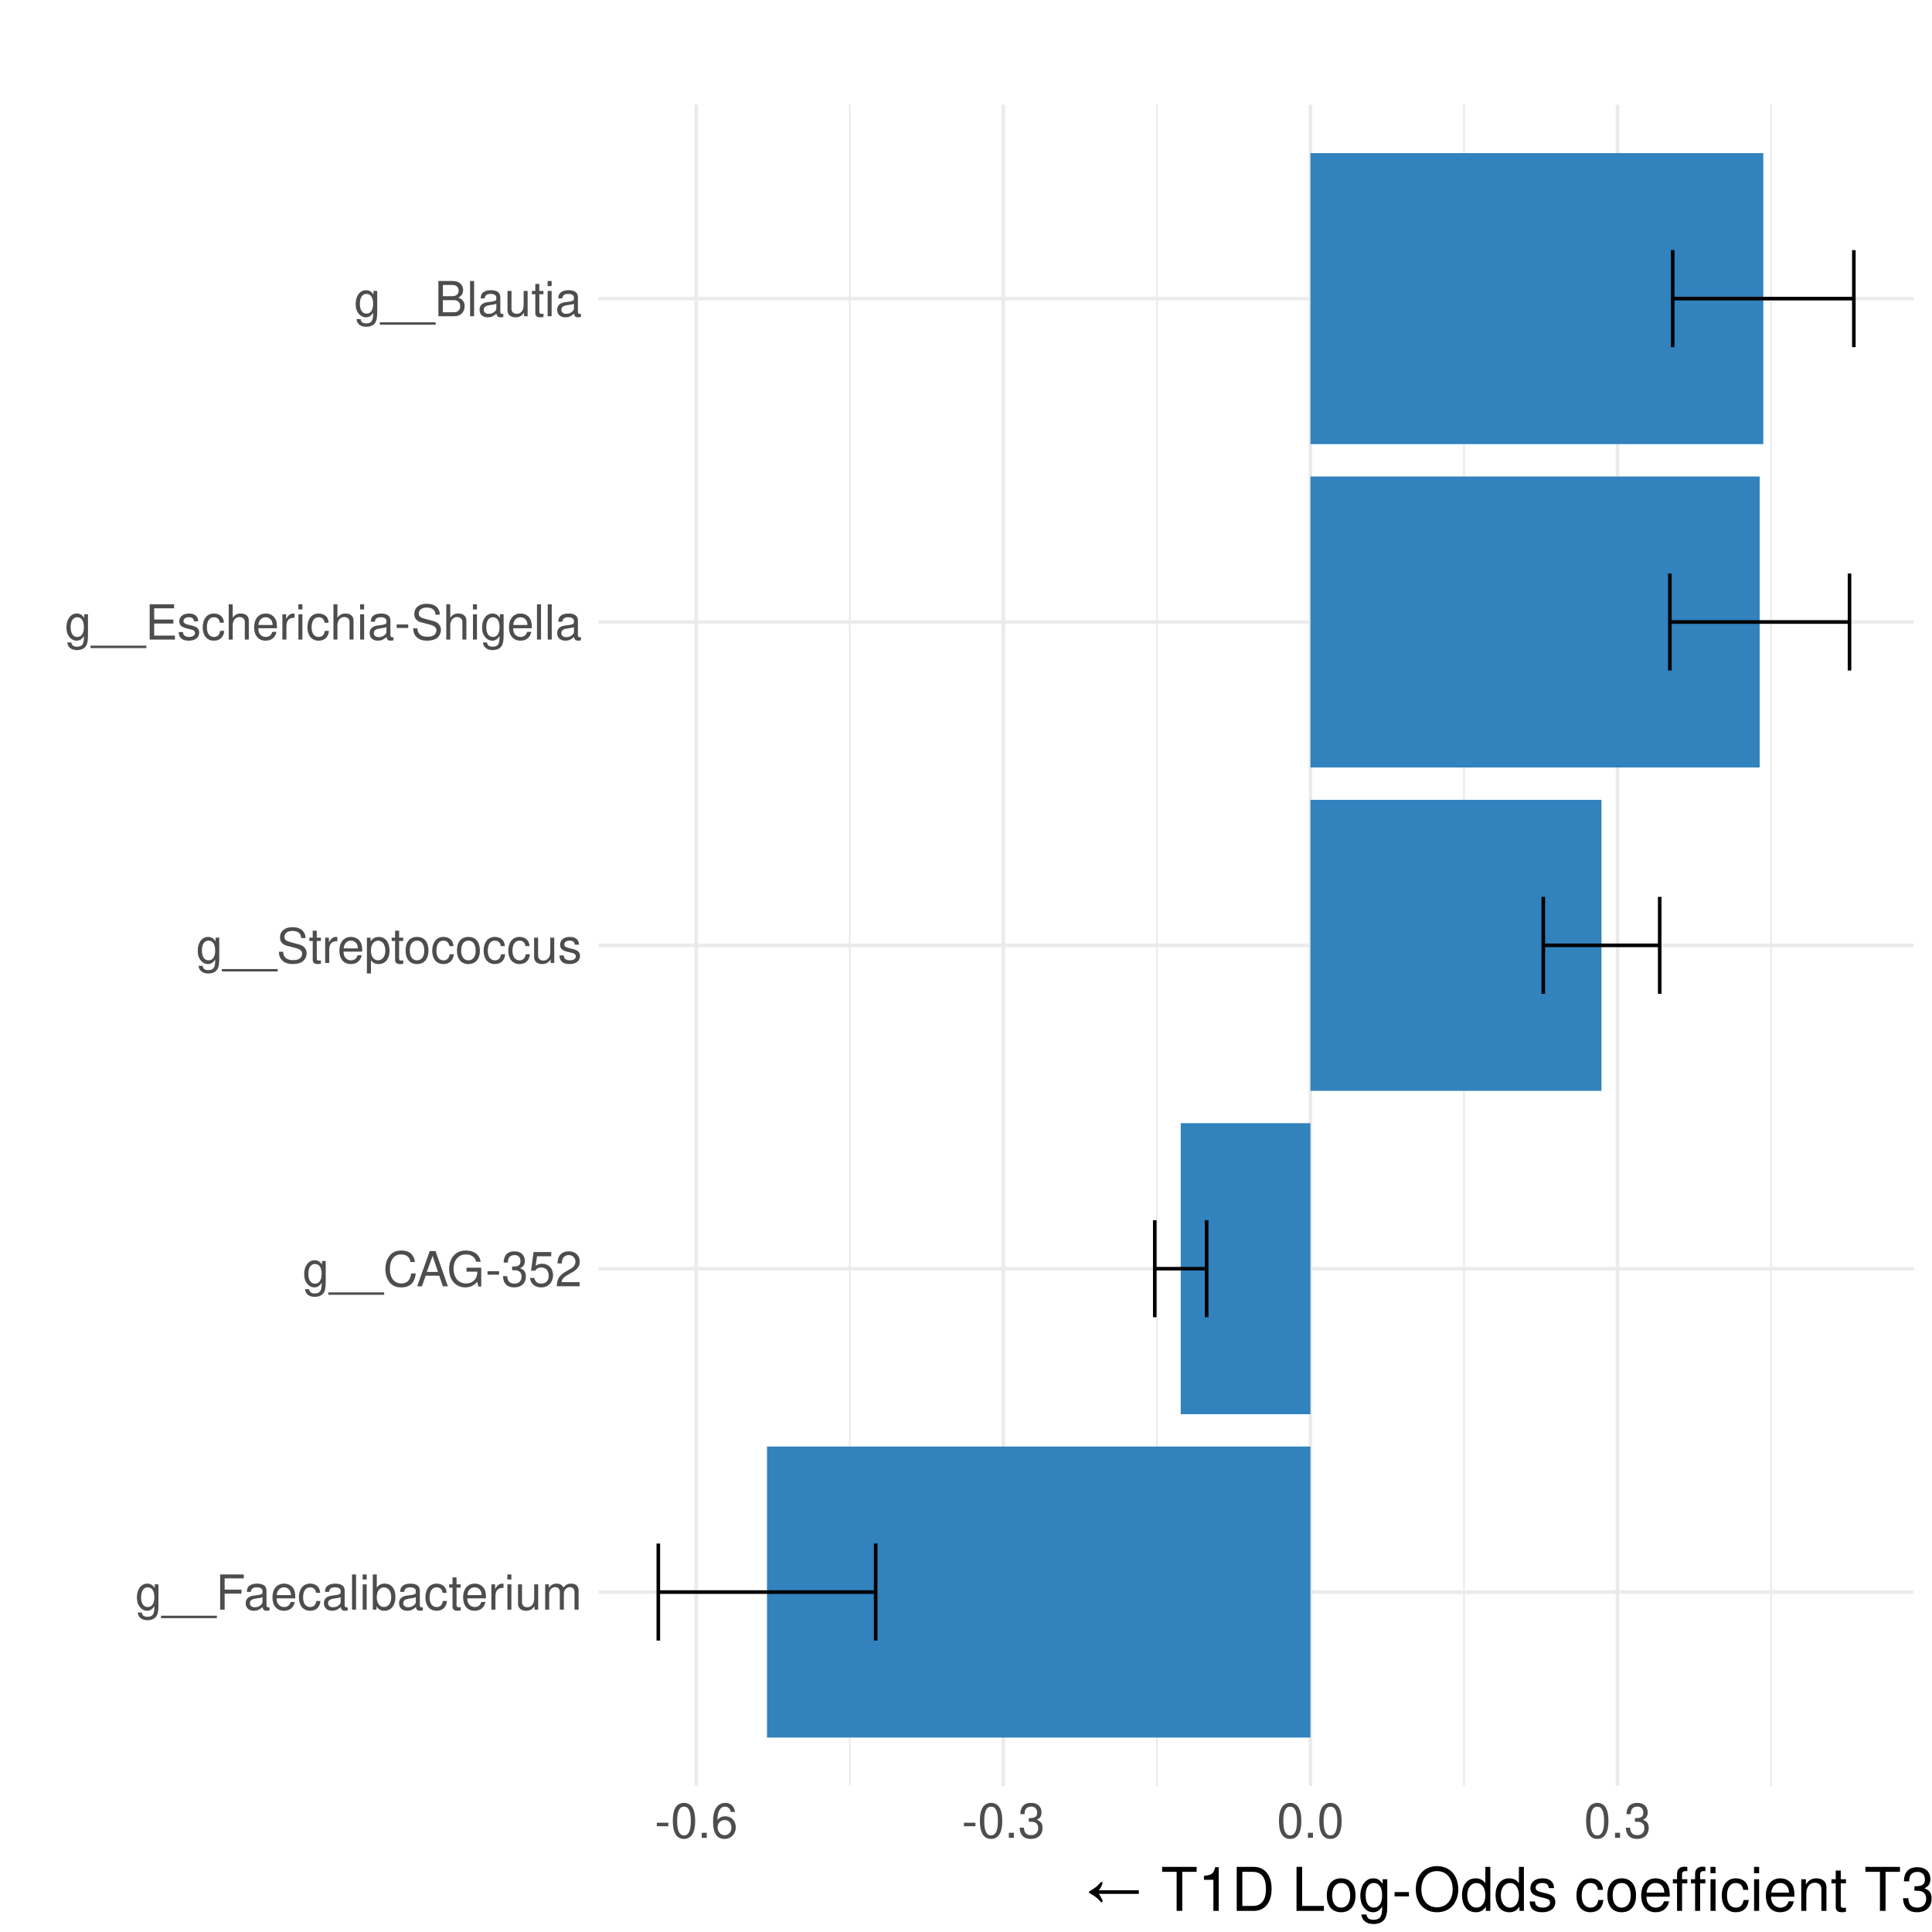
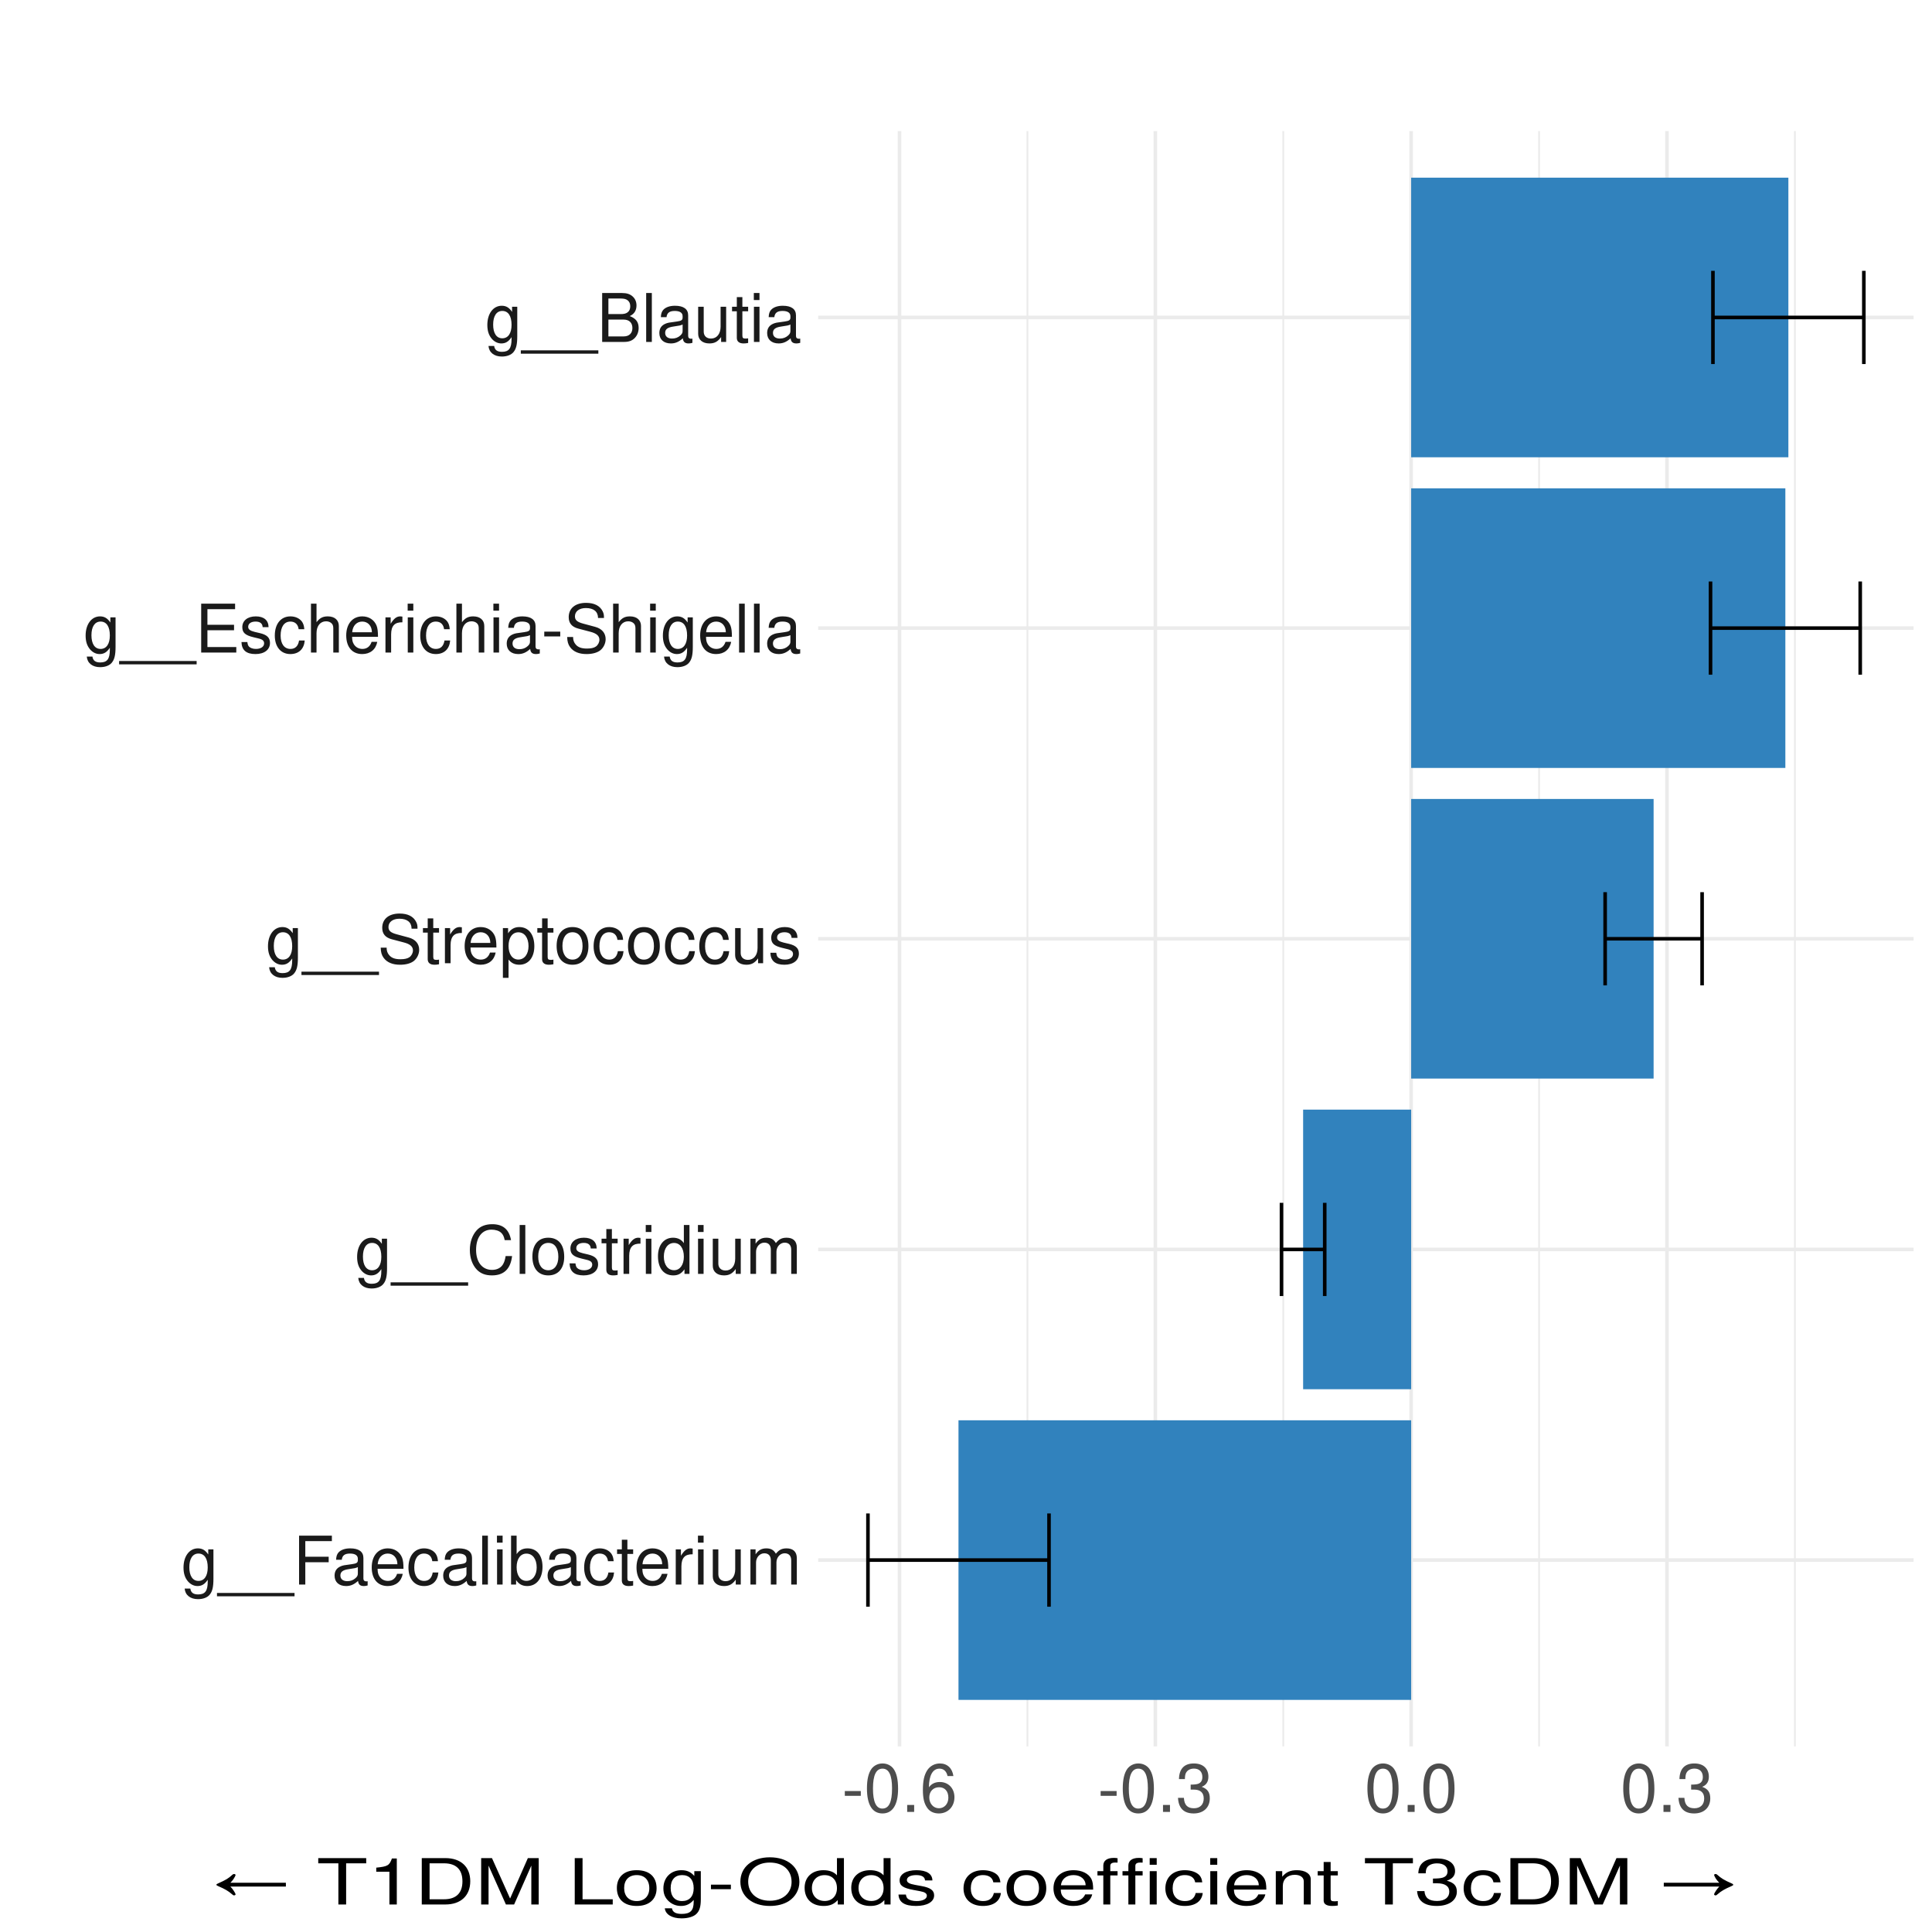
<svg xmlns="http://www.w3.org/2000/svg" class="svglite" width="576.00pt" height="576.00pt" viewBox="0 0 576.00 576.00" version="1.1" id="svg42">
  <defs id="defs1">
    <style type="text/css" id="style1">
    .svglite line, .svglite polyline, .svglite polygon, .svglite path, .svglite rect, .svglite circle {
      fill: none;
      stroke: #000000;
      stroke-linecap: round;
      stroke-linejoin: round;
      stroke-miterlimit: 10.00;
    }
    .svglite text {
      white-space: pre;
    }
  </style>
  </defs>
  <rect width="100%" height="100%" style="stroke: none; fill: none;" id="rect1" />
  <defs id="defs2">
    <clipPath id="cpMC4wMHw1NzYuMDB8MC4wMHw1NzYuMDA=">
      <rect x="0.00" y="0.00" width="576.00" height="576.00" id="rect2" />
    </clipPath>
  </defs>
  <g clip-path="url(#cpMC4wMHw1NzYuMDB8MC4wMHw1NzYuMDA=)" id="g2" />
  <defs id="defs3">
-     <clipPath id="cpMTc4LjQ0fDU3MC41MnwzMS4xOXw1MzIuNDk=">
-       <rect x="178.44" y="31.19" width="392.08" height="501.30" id="rect3" />
+     <clipPath id="cpMjQzLjkyfDU3MC41MnwzOS4wN3w1MjAuNjk=">
+       <rect x="243.92" y="39.07" width="326.60" height="481.61" id="rect3" />
    </clipPath>
  </defs>
-   <g clip-path="url(#cpMTc4LjQ0fDU3MC41MnwzMS4xOXw1MzIuNDk=)" id="g33">
-     <polyline points="253.35,532.49 253.35,31.19 " style="stroke-width: 0.53; stroke: #EBEBEB; stroke-linecap: butt;" id="polyline3" />
-     <polyline points="344.91,532.49 344.91,31.19 " style="stroke-width: 0.53; stroke: #EBEBEB; stroke-linecap: butt;" id="polyline4" />
-     <polyline points="436.47,532.49 436.47,31.19 " style="stroke-width: 0.53; stroke: #EBEBEB; stroke-linecap: butt;" id="polyline5" />
-     <polyline points="528.03,532.49 528.03,31.19 " style="stroke-width: 0.53; stroke: #EBEBEB; stroke-linecap: butt;" id="polyline6" />
-     <polyline points="178.44,474.65 570.52,474.65 " style="stroke-width: 1.07; stroke: #EBEBEB; stroke-linecap: butt;" id="polyline7" />
-     <polyline points="178.44,378.25 570.52,378.25 " style="stroke-width: 1.07; stroke: #EBEBEB; stroke-linecap: butt;" id="polyline8" />
-     <polyline points="178.44,281.84 570.52,281.84 " style="stroke-width: 1.07; stroke: #EBEBEB; stroke-linecap: butt;" id="polyline9" />
-     <polyline points="178.44,185.44 570.52,185.44 " style="stroke-width: 1.07; stroke: #EBEBEB; stroke-linecap: butt;" id="polyline10" />
-     <polyline points="178.44,89.03 570.52,89.03 " style="stroke-width: 1.07; stroke: #EBEBEB; stroke-linecap: butt;" id="polyline11" />
-     <polyline points="207.57,532.49 207.57,31.19 " style="stroke-width: 1.07; stroke: #EBEBEB; stroke-linecap: butt;" id="polyline12" />
-     <polyline points="299.13,532.49 299.13,31.19 " style="stroke-width: 1.07; stroke: #EBEBEB; stroke-linecap: butt;" id="polyline13" />
-     <polyline points="390.69,532.49 390.69,31.19 " style="stroke-width: 1.07; stroke: #EBEBEB; stroke-linecap: butt;" id="polyline14" />
-     <polyline points="482.25,532.49 482.25,31.19 " style="stroke-width: 1.07; stroke: #EBEBEB; stroke-linecap: butt;" id="polyline15" />
-     <rect x="228.67" y="431.27" width="162.02" height="86.76" style="stroke-width: 1.07; stroke: none; stroke-linecap: butt; stroke-linejoin: miter; fill: #3182BD;" id="rect15" />
-     <rect x="352.02" y="334.86" width="38.67" height="86.76" style="stroke-width: 1.07; stroke: none; stroke-linecap: butt; stroke-linejoin: miter; fill: #3182BD;" id="rect16" />
-     <rect x="390.69" y="238.46" width="86.77" height="86.76" style="stroke-width: 1.07; stroke: none; stroke-linecap: butt; stroke-linejoin: miter; fill: #3182BD;" id="rect17" />
-     <rect x="390.69" y="142.06" width="133.93" height="86.76" style="stroke-width: 1.07; stroke: none; stroke-linecap: butt; stroke-linejoin: miter; fill: #3182BD;" id="rect18" />
-     <rect x="390.69" y="45.65" width="135.01" height="86.76" style="stroke-width: 1.07; stroke: none; stroke-linecap: butt; stroke-linejoin: miter; fill: #3182BD;" id="rect19" />
-     <polyline points="261.07,489.11 261.07,460.19 " style="stroke-width: 1.07; stroke-linecap: butt;" id="polyline19" />
-     <polyline points="261.07,474.65 196.27,474.65 " style="stroke-width: 1.07; stroke-linecap: butt;" id="polyline20" />
-     <polyline points="196.27,489.11 196.27,460.19 " style="stroke-width: 1.07; stroke-linecap: butt;" id="polyline21" />
-     <polyline points="359.75,392.71 359.75,363.79 " style="stroke-width: 1.07; stroke-linecap: butt;" id="polyline22" />
-     <polyline points="359.75,378.25 344.28,378.25 " style="stroke-width: 1.07; stroke-linecap: butt;" id="polyline23" />
-     <polyline points="344.28,392.71 344.28,363.79 " style="stroke-width: 1.07; stroke-linecap: butt;" id="polyline24" />
-     <polyline points="494.82,296.30 494.82,267.38 " style="stroke-width: 1.07; stroke-linecap: butt;" id="polyline25" />
-     <polyline points="494.82,281.84 460.11,281.84 " style="stroke-width: 1.07; stroke-linecap: butt;" id="polyline26" />
-     <polyline points="460.11,296.30 460.11,267.38 " style="stroke-width: 1.07; stroke-linecap: butt;" id="polyline27" />
-     <polyline points="551.41,199.90 551.41,170.98 " style="stroke-width: 1.07; stroke-linecap: butt;" id="polyline28" />
-     <polyline points="551.41,185.44 497.84,185.44 " style="stroke-width: 1.07; stroke-linecap: butt;" id="polyline29" />
-     <polyline points="497.84,199.90 497.84,170.98 " style="stroke-width: 1.07; stroke-linecap: butt;" id="polyline30" />
-     <polyline points="552.70,103.49 552.70,74.57 " style="stroke-width: 1.07; stroke-linecap: butt;" id="polyline31" />
-     <polyline points="552.70,89.03 498.70,89.03 " style="stroke-width: 1.07; stroke-linecap: butt;" id="polyline32" />
-     <polyline points="498.70,103.49 498.70,74.57 " style="stroke-width: 1.07; stroke-linecap: butt;" id="polyline33" />
+   <g clip-path="url(#cpMjQzLjkyfDU3MC41MnwzOS4wN3w1MjAuNjk=)" id="g33">
+     <polyline points="306.32,520.69 306.32,39.07 " style="stroke-width: 0.53; stroke: #EBEBEB; stroke-linecap: butt;" id="polyline3" />
+     <polyline points="382.59,520.69 382.59,39.07 " style="stroke-width: 0.53; stroke: #EBEBEB; stroke-linecap: butt;" id="polyline4" />
+     <polyline points="458.86,520.69 458.86,39.07 " style="stroke-width: 0.53; stroke: #EBEBEB; stroke-linecap: butt;" id="polyline5" />
+     <polyline points="535.13,520.69 535.13,39.07 " style="stroke-width: 0.53; stroke: #EBEBEB; stroke-linecap: butt;" id="polyline6" />
+     <polyline points="243.92,465.12 570.52,465.12 " style="stroke-width: 1.07; stroke: #EBEBEB; stroke-linecap: butt;" id="polyline7" />
+     <polyline points="243.92,372.50 570.52,372.50 " style="stroke-width: 1.07; stroke: #EBEBEB; stroke-linecap: butt;" id="polyline8" />
+     <polyline points="243.92,279.88 570.52,279.88 " style="stroke-width: 1.07; stroke: #EBEBEB; stroke-linecap: butt;" id="polyline9" />
+     <polyline points="243.92,187.26 570.52,187.26 " style="stroke-width: 1.07; stroke: #EBEBEB; stroke-linecap: butt;" id="polyline10" />
+     <polyline points="243.92,94.65 570.52,94.65 " style="stroke-width: 1.07; stroke: #EBEBEB; stroke-linecap: butt;" id="polyline11" />
+     <polyline points="268.18,520.69 268.18,39.07 " style="stroke-width: 1.07; stroke: #EBEBEB; stroke-linecap: butt;" id="polyline12" />
+     <polyline points="344.45,520.69 344.45,39.07 " style="stroke-width: 1.07; stroke: #EBEBEB; stroke-linecap: butt;" id="polyline13" />
+     <polyline points="420.72,520.69 420.72,39.07 " style="stroke-width: 1.07; stroke: #EBEBEB; stroke-linecap: butt;" id="polyline14" />
+     <polyline points="496.99,520.69 496.99,39.07 " style="stroke-width: 1.07; stroke: #EBEBEB; stroke-linecap: butt;" id="polyline15" />
+     <rect x="285.76" y="423.44" width="134.96" height="83.36" style="stroke-width: 1.07; stroke: none; stroke-linecap: butt; stroke-linejoin: miter; fill: #3182BD;" id="rect15" />
+     <rect x="388.51" y="330.82" width="32.21" height="83.36" style="stroke-width: 1.07; stroke: none; stroke-linecap: butt; stroke-linejoin: miter; fill: #3182BD;" id="rect16" />
+     <rect x="420.72" y="238.20" width="72.28" height="83.36" style="stroke-width: 1.07; stroke: none; stroke-linecap: butt; stroke-linejoin: miter; fill: #3182BD;" id="rect17" />
+     <rect x="420.72" y="145.59" width="111.56" height="83.36" style="stroke-width: 1.07; stroke: none; stroke-linecap: butt; stroke-linejoin: miter; fill: #3182BD;" id="rect18" />
+     <rect x="420.72" y="52.97" width="112.46" height="83.36" style="stroke-width: 1.07; stroke: none; stroke-linecap: butt; stroke-linejoin: miter; fill: #3182BD;" id="rect19" />
+     <polyline points="312.75,479.01 312.75,451.22 " style="stroke-width: 1.07; stroke-linecap: butt;" id="polyline19" />
+     <polyline points="312.75,465.12 258.77,465.12 " style="stroke-width: 1.07; stroke-linecap: butt;" id="polyline20" />
+     <polyline points="258.77,479.01 258.77,451.22 " style="stroke-width: 1.07; stroke-linecap: butt;" id="polyline21" />
+     <polyline points="394.95,386.39 394.95,358.61 " style="stroke-width: 1.07; stroke-linecap: butt;" id="polyline22" />
+     <polyline points="394.95,372.50 382.06,372.50 " style="stroke-width: 1.07; stroke-linecap: butt;" id="polyline23" />
+     <polyline points="382.06,386.39 382.06,358.61 " style="stroke-width: 1.07; stroke-linecap: butt;" id="polyline24" />
+     <polyline points="507.46,293.77 507.46,265.99 " style="stroke-width: 1.07; stroke-linecap: butt;" id="polyline25" />
+     <polyline points="507.46,279.88 478.55,279.88 " style="stroke-width: 1.07; stroke-linecap: butt;" id="polyline26" />
+     <polyline points="478.55,293.77 478.55,265.99 " style="stroke-width: 1.07; stroke-linecap: butt;" id="polyline27" />
+     <polyline points="554.60,201.16 554.60,173.37 " style="stroke-width: 1.07; stroke-linecap: butt;" id="polyline28" />
+     <polyline points="554.60,187.26 509.97,187.26 " style="stroke-width: 1.07; stroke-linecap: butt;" id="polyline29" />
+     <polyline points="509.97,201.16 509.97,173.37 " style="stroke-width: 1.07; stroke-linecap: butt;" id="polyline30" />
+     <polyline points="555.68,108.54 555.68,80.75 " style="stroke-width: 1.07; stroke-linecap: butt;" id="polyline31" />
+     <polyline points="555.68,94.65 510.69,94.65 " style="stroke-width: 1.07; stroke-linecap: butt;" id="polyline32" />
+     <polyline points="510.69,108.54 510.69,80.75 " style="stroke-width: 1.07; stroke-linecap: butt;" id="polyline33" />
  </g>
  <g clip-path="url(#cpMC4wMHw1NzYuMDB8MC4wMHw1NzYuMDA=)" id="g42">
-     <text x="173.51" y="479.90" text-anchor="end" style="font-size: 14.40px;fill: #4D4D4D; font-family: &quot;Nimbus Sans&quot;;" textLength="146.33px" lengthAdjust="spacingAndGlyphs" id="text33">g__Faecalibacterium</text>
-     <text x="173.51" y="383.49" text-anchor="end" style="font-size: 14.40px;fill: #4D4D4D; font-family: &quot;Nimbus Sans&quot;;" textLength="87.00px" lengthAdjust="spacingAndGlyphs" id="text34">g__CAG-352</text>
-     <text x="173.51" y="287.09" text-anchor="end" style="font-size: 14.40px;fill: #4D4D4D; font-family: &quot;Nimbus Sans&quot;;" textLength="125.52px" lengthAdjust="spacingAndGlyphs" id="text35">g__Streptococcus</text>
-     <text x="173.51" y="190.68" text-anchor="end" style="font-size: 14.40px;fill: #4D4D4D; font-family: &quot;Nimbus Sans&quot;;" textLength="168.03px" lengthAdjust="spacingAndGlyphs" id="text36">g__Escherichia-Shigella</text>
-     <text x="173.51" y="94.28" text-anchor="end" style="font-size: 14.40px;fill: #4D4D4D; font-family: &quot;Nimbus Sans&quot;;" textLength="73.81px" lengthAdjust="spacingAndGlyphs" id="text37">g__Blautia</text>
-     <text x="207.57" y="547.92" text-anchor="middle" style="font-size: 14.40px;fill: #4D4D4D; font-family: &quot;Nimbus Sans&quot;;" textLength="28.08px" lengthAdjust="spacingAndGlyphs" id="text38">-0.6</text>
-     <text x="299.13" y="547.92" text-anchor="middle" style="font-size: 14.40px;fill: #4D4D4D; font-family: &quot;Nimbus Sans&quot;;" textLength="28.08px" lengthAdjust="spacingAndGlyphs" id="text39">-0.3</text>
-     <text x="390.69" y="547.92" text-anchor="middle" style="font-size: 14.40px;fill: #4D4D4D; font-family: &quot;Nimbus Sans&quot;;" textLength="22.89px" lengthAdjust="spacingAndGlyphs" id="text40">0.0</text>
-     <text x="482.25" y="547.92" text-anchor="middle" style="font-size: 14.40px;fill: #4D4D4D; font-family: &quot;Nimbus Sans&quot;;" textLength="22.89px" lengthAdjust="spacingAndGlyphs" id="text41">0.3</text>
-     <text x="374.48" y="566.78" text-anchor="middle" style="font-size:18px;font-family:'Nimbus Sans'" textLength="575.26" lengthAdjust="spacingAndGlyphs" id="text42" transform="translate(105.4564,2.925278)">← T1D       Log-Odds coefficient          T3cDM →                                            </text>
+     <text x="238.99" y="472.41" text-anchor="end" style="font-size:20px;fill:#1a1a1a;font-family:'Nimbus Sans'" textLength="203.32px" lengthAdjust="spacingAndGlyphs" id="text33">g__Faecalibacterium</text>
+     <text x="238.99" y="379.79" text-anchor="end" style="font-size:20px;font-family:'Nimbus Sans';fill:#1a1a1a" textLength="120.87" lengthAdjust="spacingAndGlyphs" id="text34">g__Clostridium</text>
+     <text x="238.99" y="287.17" text-anchor="end" style="font-size:20px;fill:#1a1a1a;font-family:'Nimbus Sans'" textLength="174.41px" lengthAdjust="spacingAndGlyphs" id="text35">g__Streptococcus</text>
+     <text x="238.99" y="194.55" text-anchor="end" style="font-size:20px;fill:#1a1a1a;font-family:'Nimbus Sans'" textLength="233.51px" lengthAdjust="spacingAndGlyphs" id="text36">g__Escherichia-Shigella</text>
+     <text x="238.99" y="101.94" text-anchor="end" style="font-size:20px;fill:#1a1a1a;font-family:'Nimbus Sans'" textLength="102.56px" lengthAdjust="spacingAndGlyphs" id="text37">g__Blautia</text>
+     <text x="268.18" y="540.20" text-anchor="middle" style="font-size: 20.00px;fill: #4D4D4D; font-family: &quot;Nimbus Sans&quot;;" textLength="39.02px" lengthAdjust="spacingAndGlyphs" id="text38">-0.6</text>
+     <text x="344.45" y="540.20" text-anchor="middle" style="font-size: 20.00px;fill: #4D4D4D; font-family: &quot;Nimbus Sans&quot;;" textLength="39.02px" lengthAdjust="spacingAndGlyphs" id="text39">-0.3</text>
+     <text x="420.72" y="540.20" text-anchor="middle" style="font-size: 20.00px;fill: #4D4D4D; font-family: &quot;Nimbus Sans&quot;;" textLength="31.80px" lengthAdjust="spacingAndGlyphs" id="text40">0.0</text>
+     <text x="496.99" y="540.20" text-anchor="middle" style="font-size: 20.00px;fill: #4D4D4D; font-family: &quot;Nimbus Sans&quot;;" textLength="31.80px" lengthAdjust="spacingAndGlyphs" id="text41">0.3</text>
+     <text x="407.22" y="565.32" text-anchor="middle" style="font-size:25px;font-family:'Nimbus Sans'" textLength="798.87" lengthAdjust="spacingAndGlyphs" id="text42" transform="matrix(1,0,0,0.7589258,-116.5625,138.7593)">                                                                                ← T1DM     Log-Odds coefficient    T3cDM →                           </text>
  </g>
</svg>
